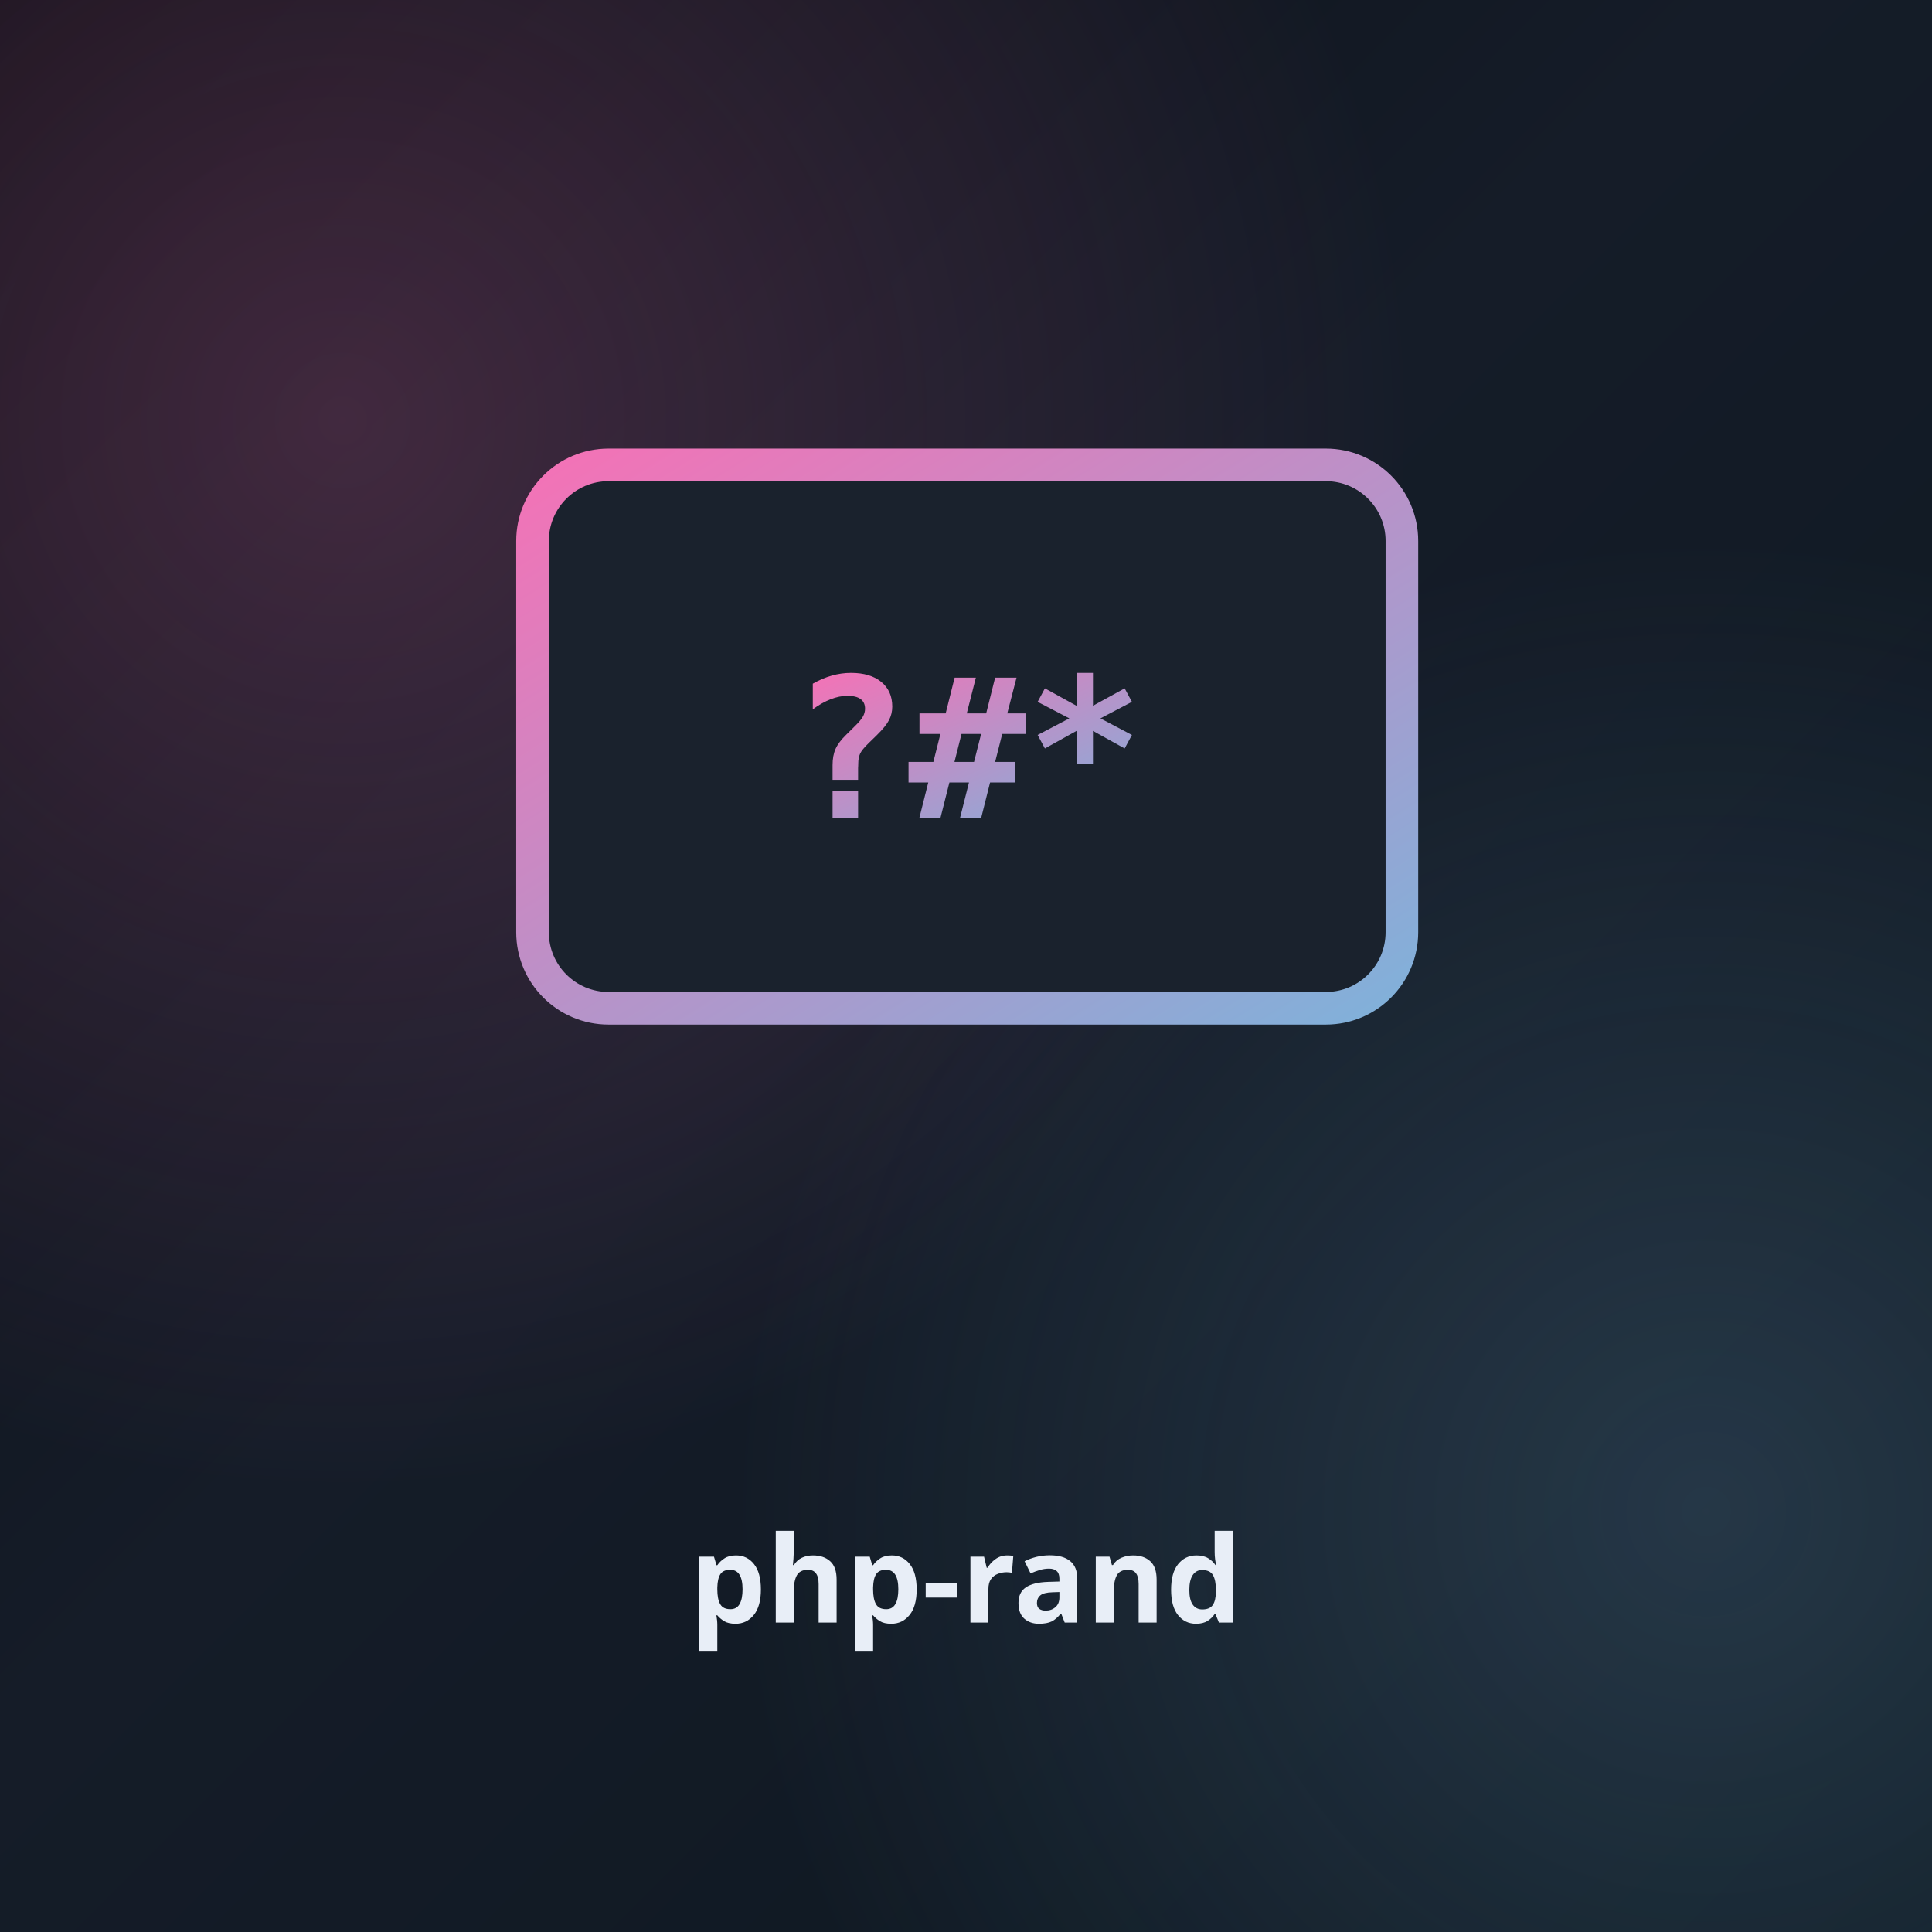
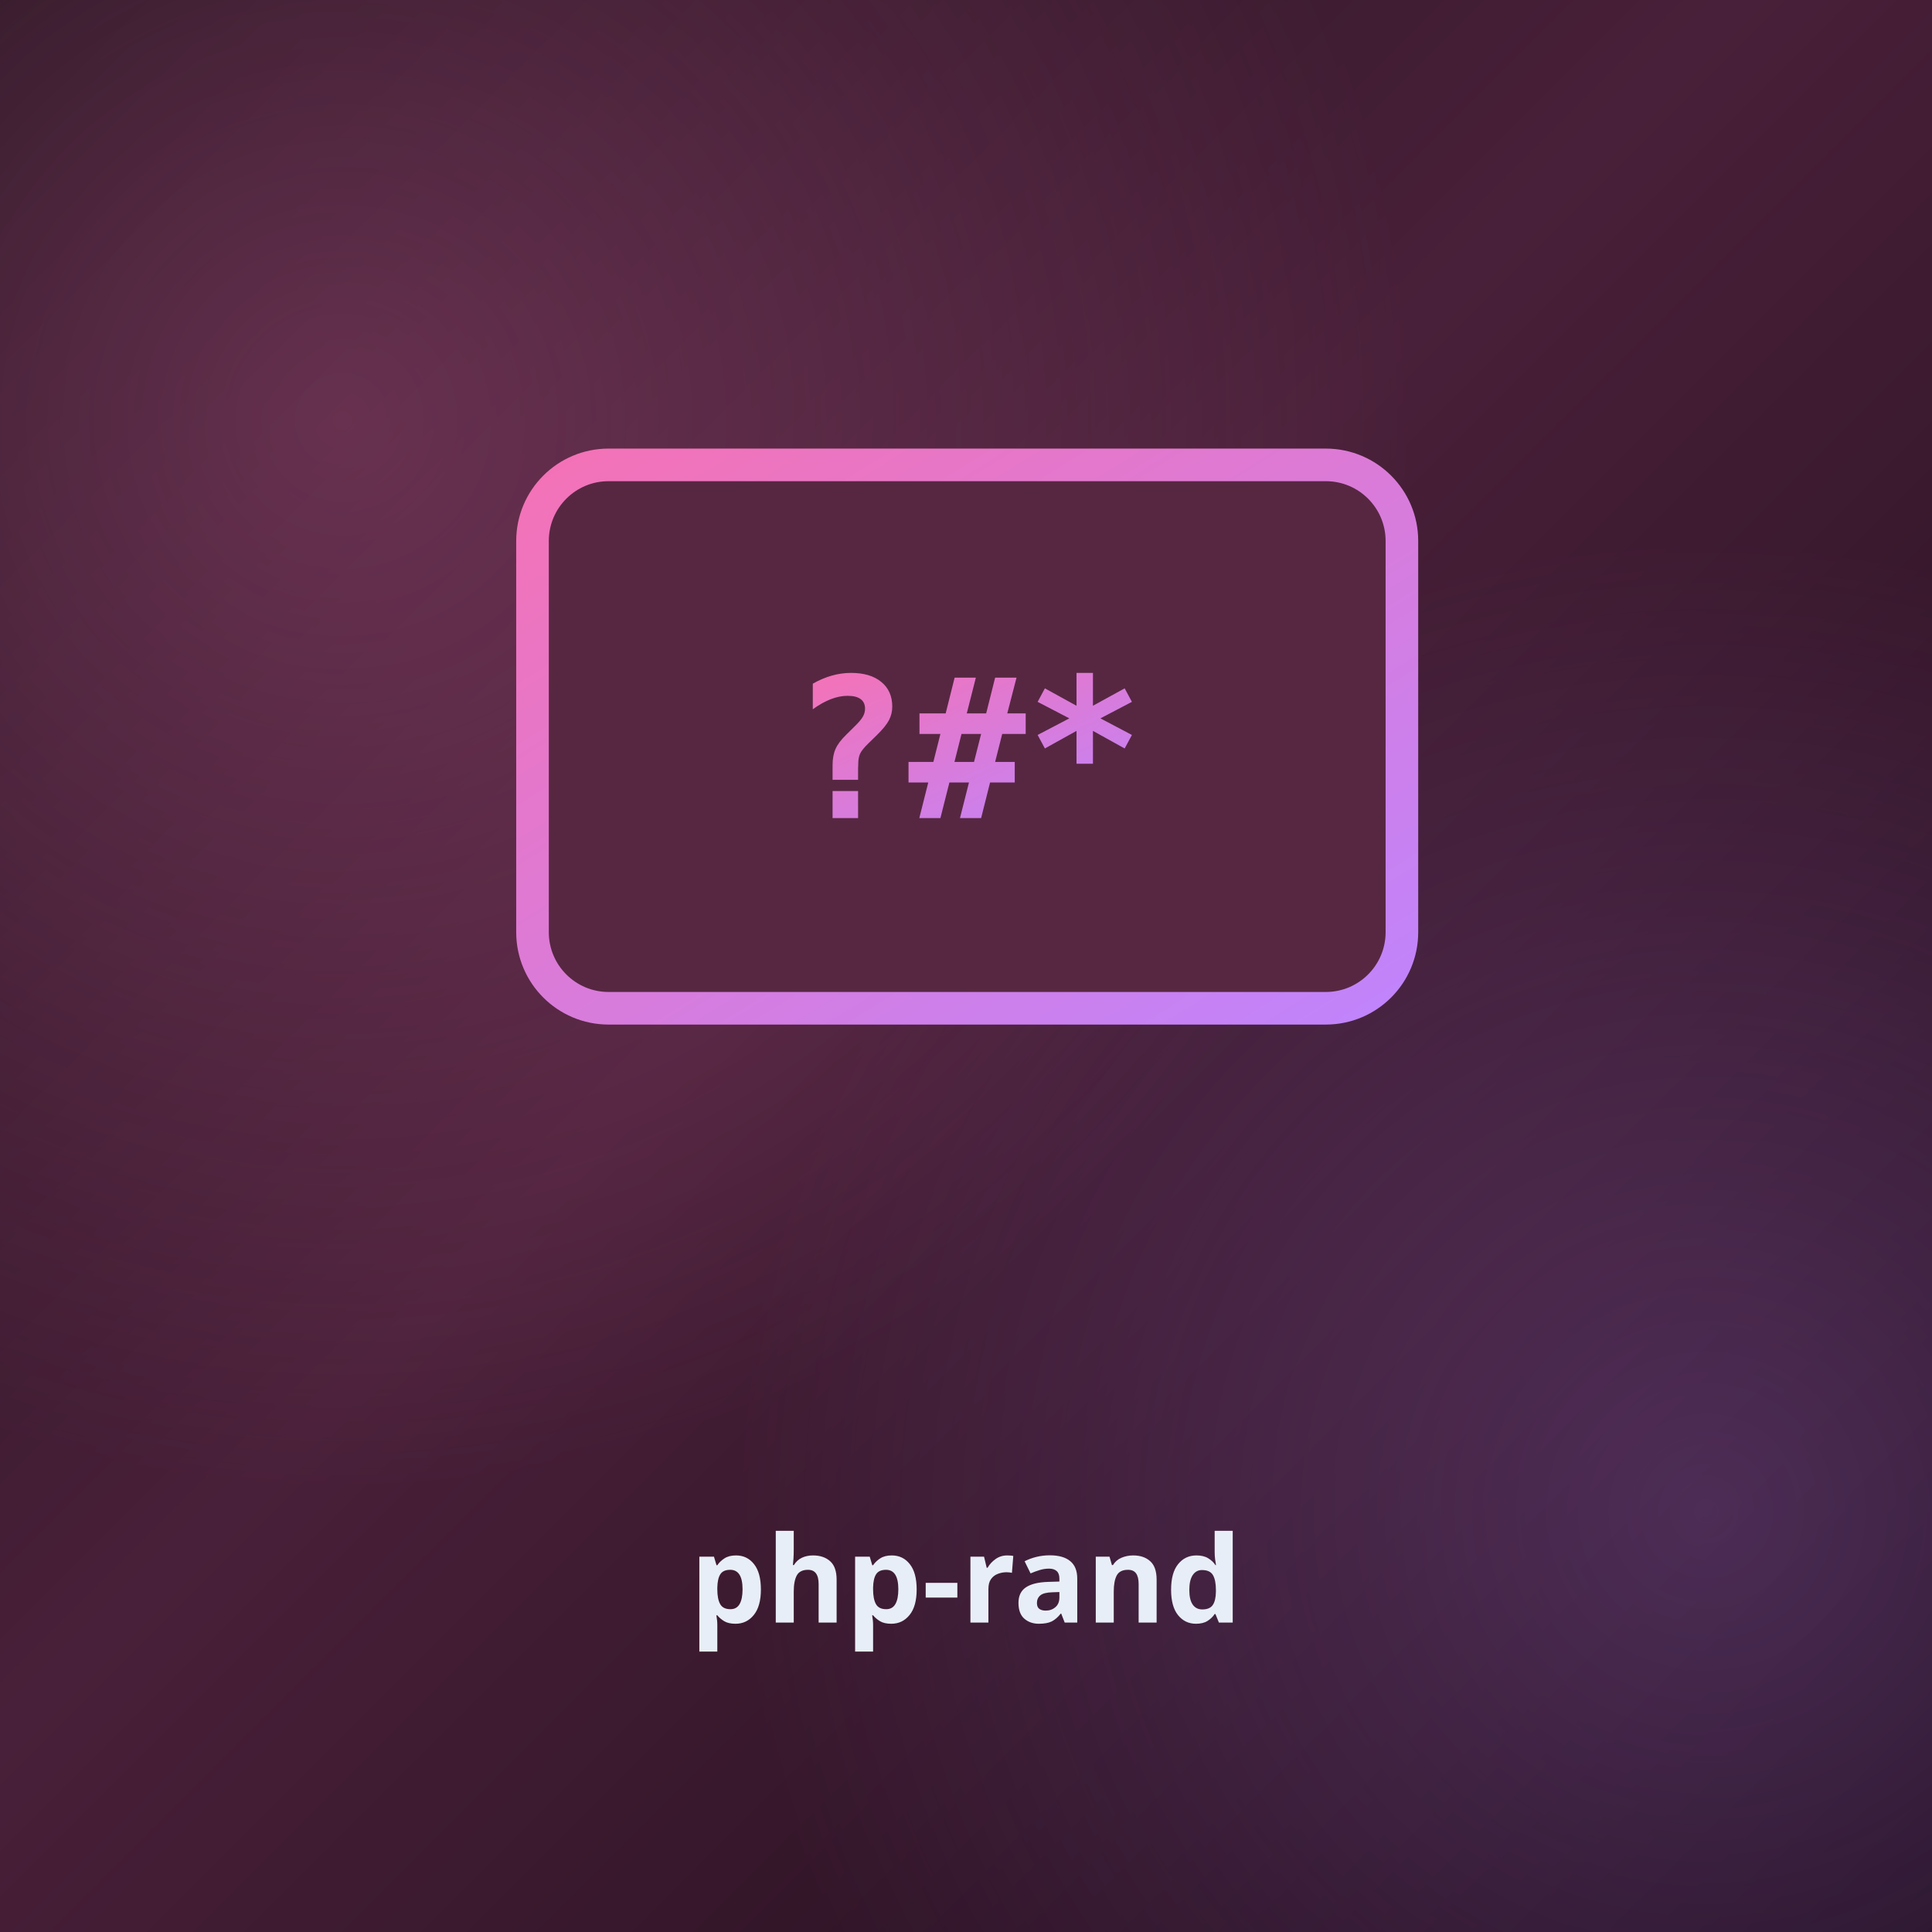
<svg xmlns="http://www.w3.org/2000/svg" viewBox="0 0 512 512" width="512" height="512" role="img" aria-label="php-rand">
  <defs>
    <linearGradient id="ac" x1="0" y1="0" x2="1" y2="1">
      <stop offset="0" stop-color="#f472b6" />
-       <stop offset="1" stop-color="#80b1da" />
+       <stop offset="1" stop-color="#c084fc" />
    </linearGradient>
    <linearGradient id="gWarm" x1="0%" y1="0%" x2="100%" y2="0%">
      <stop offset="0%" stop-color="#f472b6" />
-       <stop offset="100%" stop-color="#80b1da" />
+       <stop offset="100%" stop-color="#c084fc" />
    </linearGradient>
    <linearGradient id="canvasGrad" x1="0%" y1="0%" x2="100%" y2="100%">
-       <stop offset="0%" stop-color="#0a0e14" />
-       <stop offset="45%" stop-color="#151c28" />
-       <stop offset="100%" stop-color="#0c1820" />
-     </linearGradient>
-     <linearGradient id="bg" x1="0" y1="0" x2="1" y2="1">
-       <stop offset="0" stop-color="#1e1b4b" />
-       <stop offset="0.55" stop-color="#0f3a4a" />
-       <stop offset="1" stop-color="#0f766e" />
+       <stop offset="0%" stop-color="#1c1019" />
+       <stop offset="45%" stop-color="#492039" />
+       <stop offset="100%" stop-color="#1a0a16" />
    </linearGradient>
    <radialGradient id="glowA" cx="18%" cy="22%" r="55%">
-       <stop offset="0%" stop-color="#f472b6" stop-opacity="0.22" />
+       <stop offset="0%" stop-color="#f472b6" stop-opacity="0.28" />
      <stop offset="100%" stop-color="#f472b6" stop-opacity="0" />
    </radialGradient>
    <radialGradient id="glowB" cx="88%" cy="78%" r="50%">
-       <stop offset="0%" stop-color="#80b1da" stop-opacity="0.20" />
-       <stop offset="100%" stop-color="#80b1da" stop-opacity="0" />
+       <stop offset="0%" stop-color="#c084fc" stop-opacity="0.24" />
+       <stop offset="100%" stop-color="#c084fc" stop-opacity="0" />
    </radialGradient>
  </defs>
  <rect width="512" height="512" fill="url(#canvasGrad)" />
  <rect width="512" height="512" fill="url(#glowA)" />
  <rect width="512" height="512" fill="url(#glowB)" />
  <g transform="translate(72 8) scale(0.72)">
-     <rect x="96" y="160" width="320" height="200" rx="28" fill="#1a222d" stroke="url(#ac)" stroke-width="12" />
+     <rect x="96" y="160" width="320" height="200" rx="28" fill="#572742" stroke="url(#ac)" stroke-width="12" />
    <text x="256" y="290" text-anchor="middle" font-family="Consolas, monospace" font-size="72" font-weight="700" fill="url(#ac)">?#*</text>
  </g>
  <text x="256" y="430" text-anchor="middle" font-family="Segoe UI, system-ui, sans-serif" font-size="32" font-weight="700" fill="#e8eef7">php-rand</text>
</svg>
